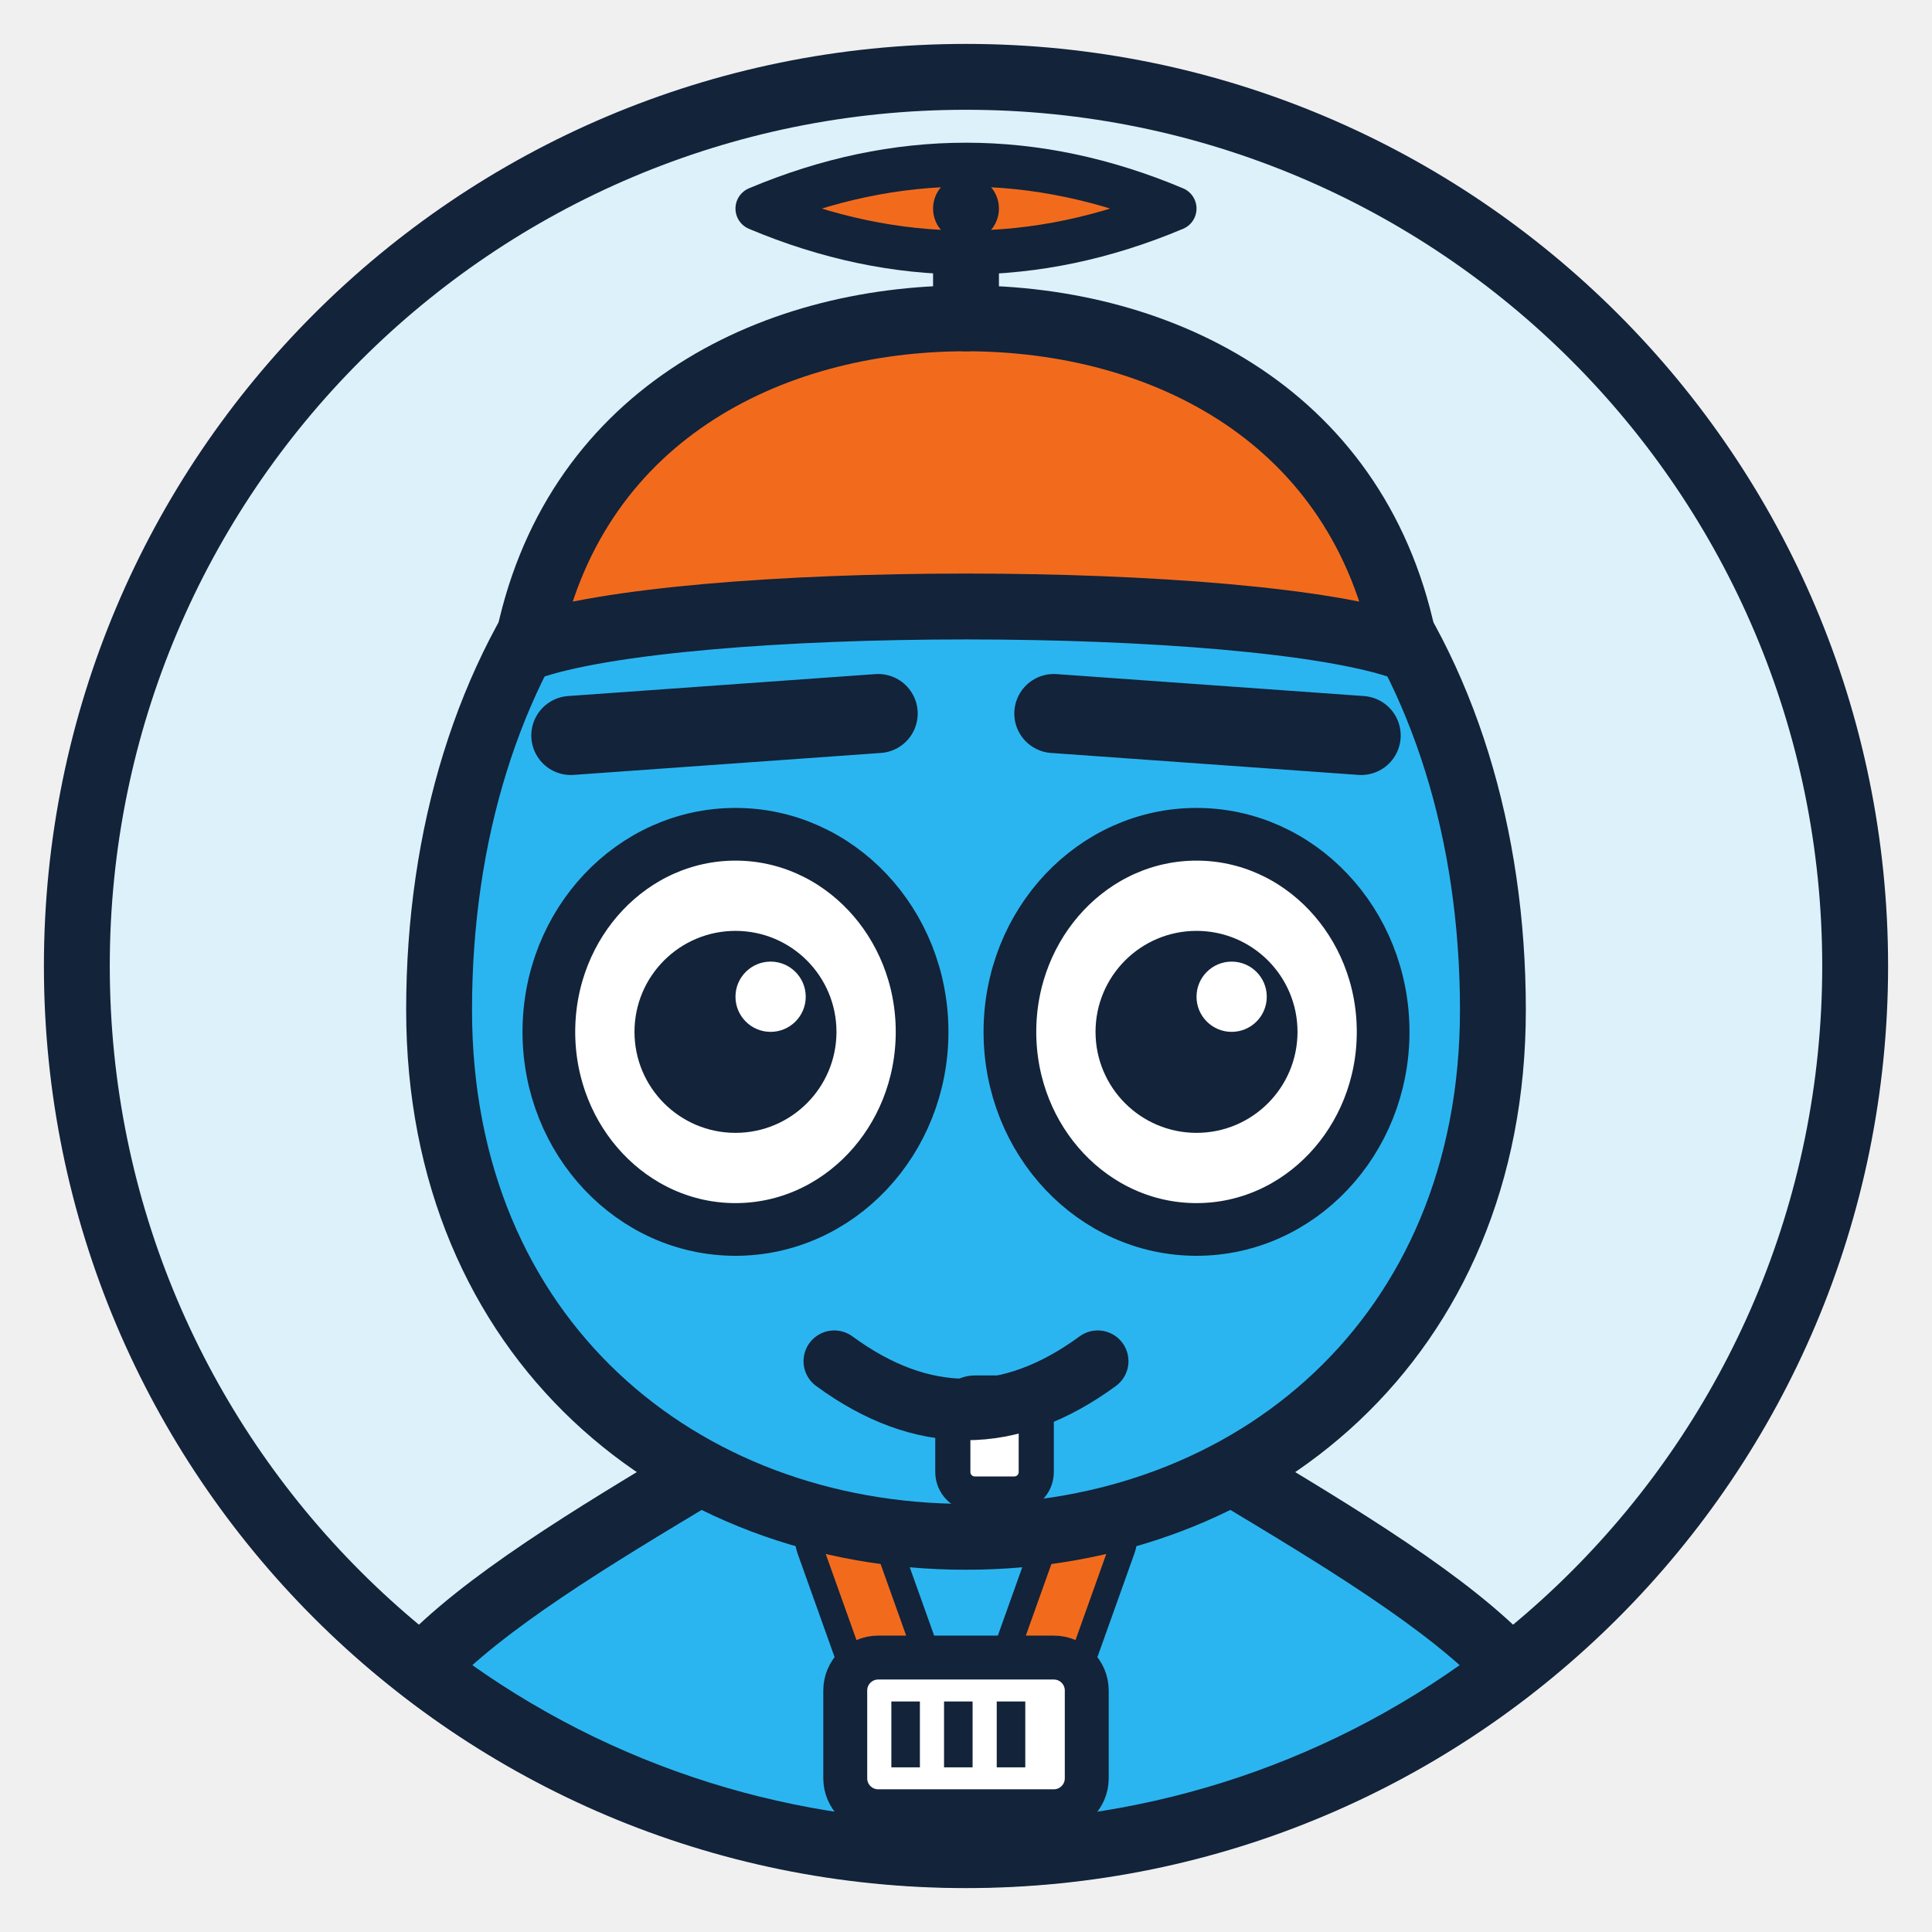
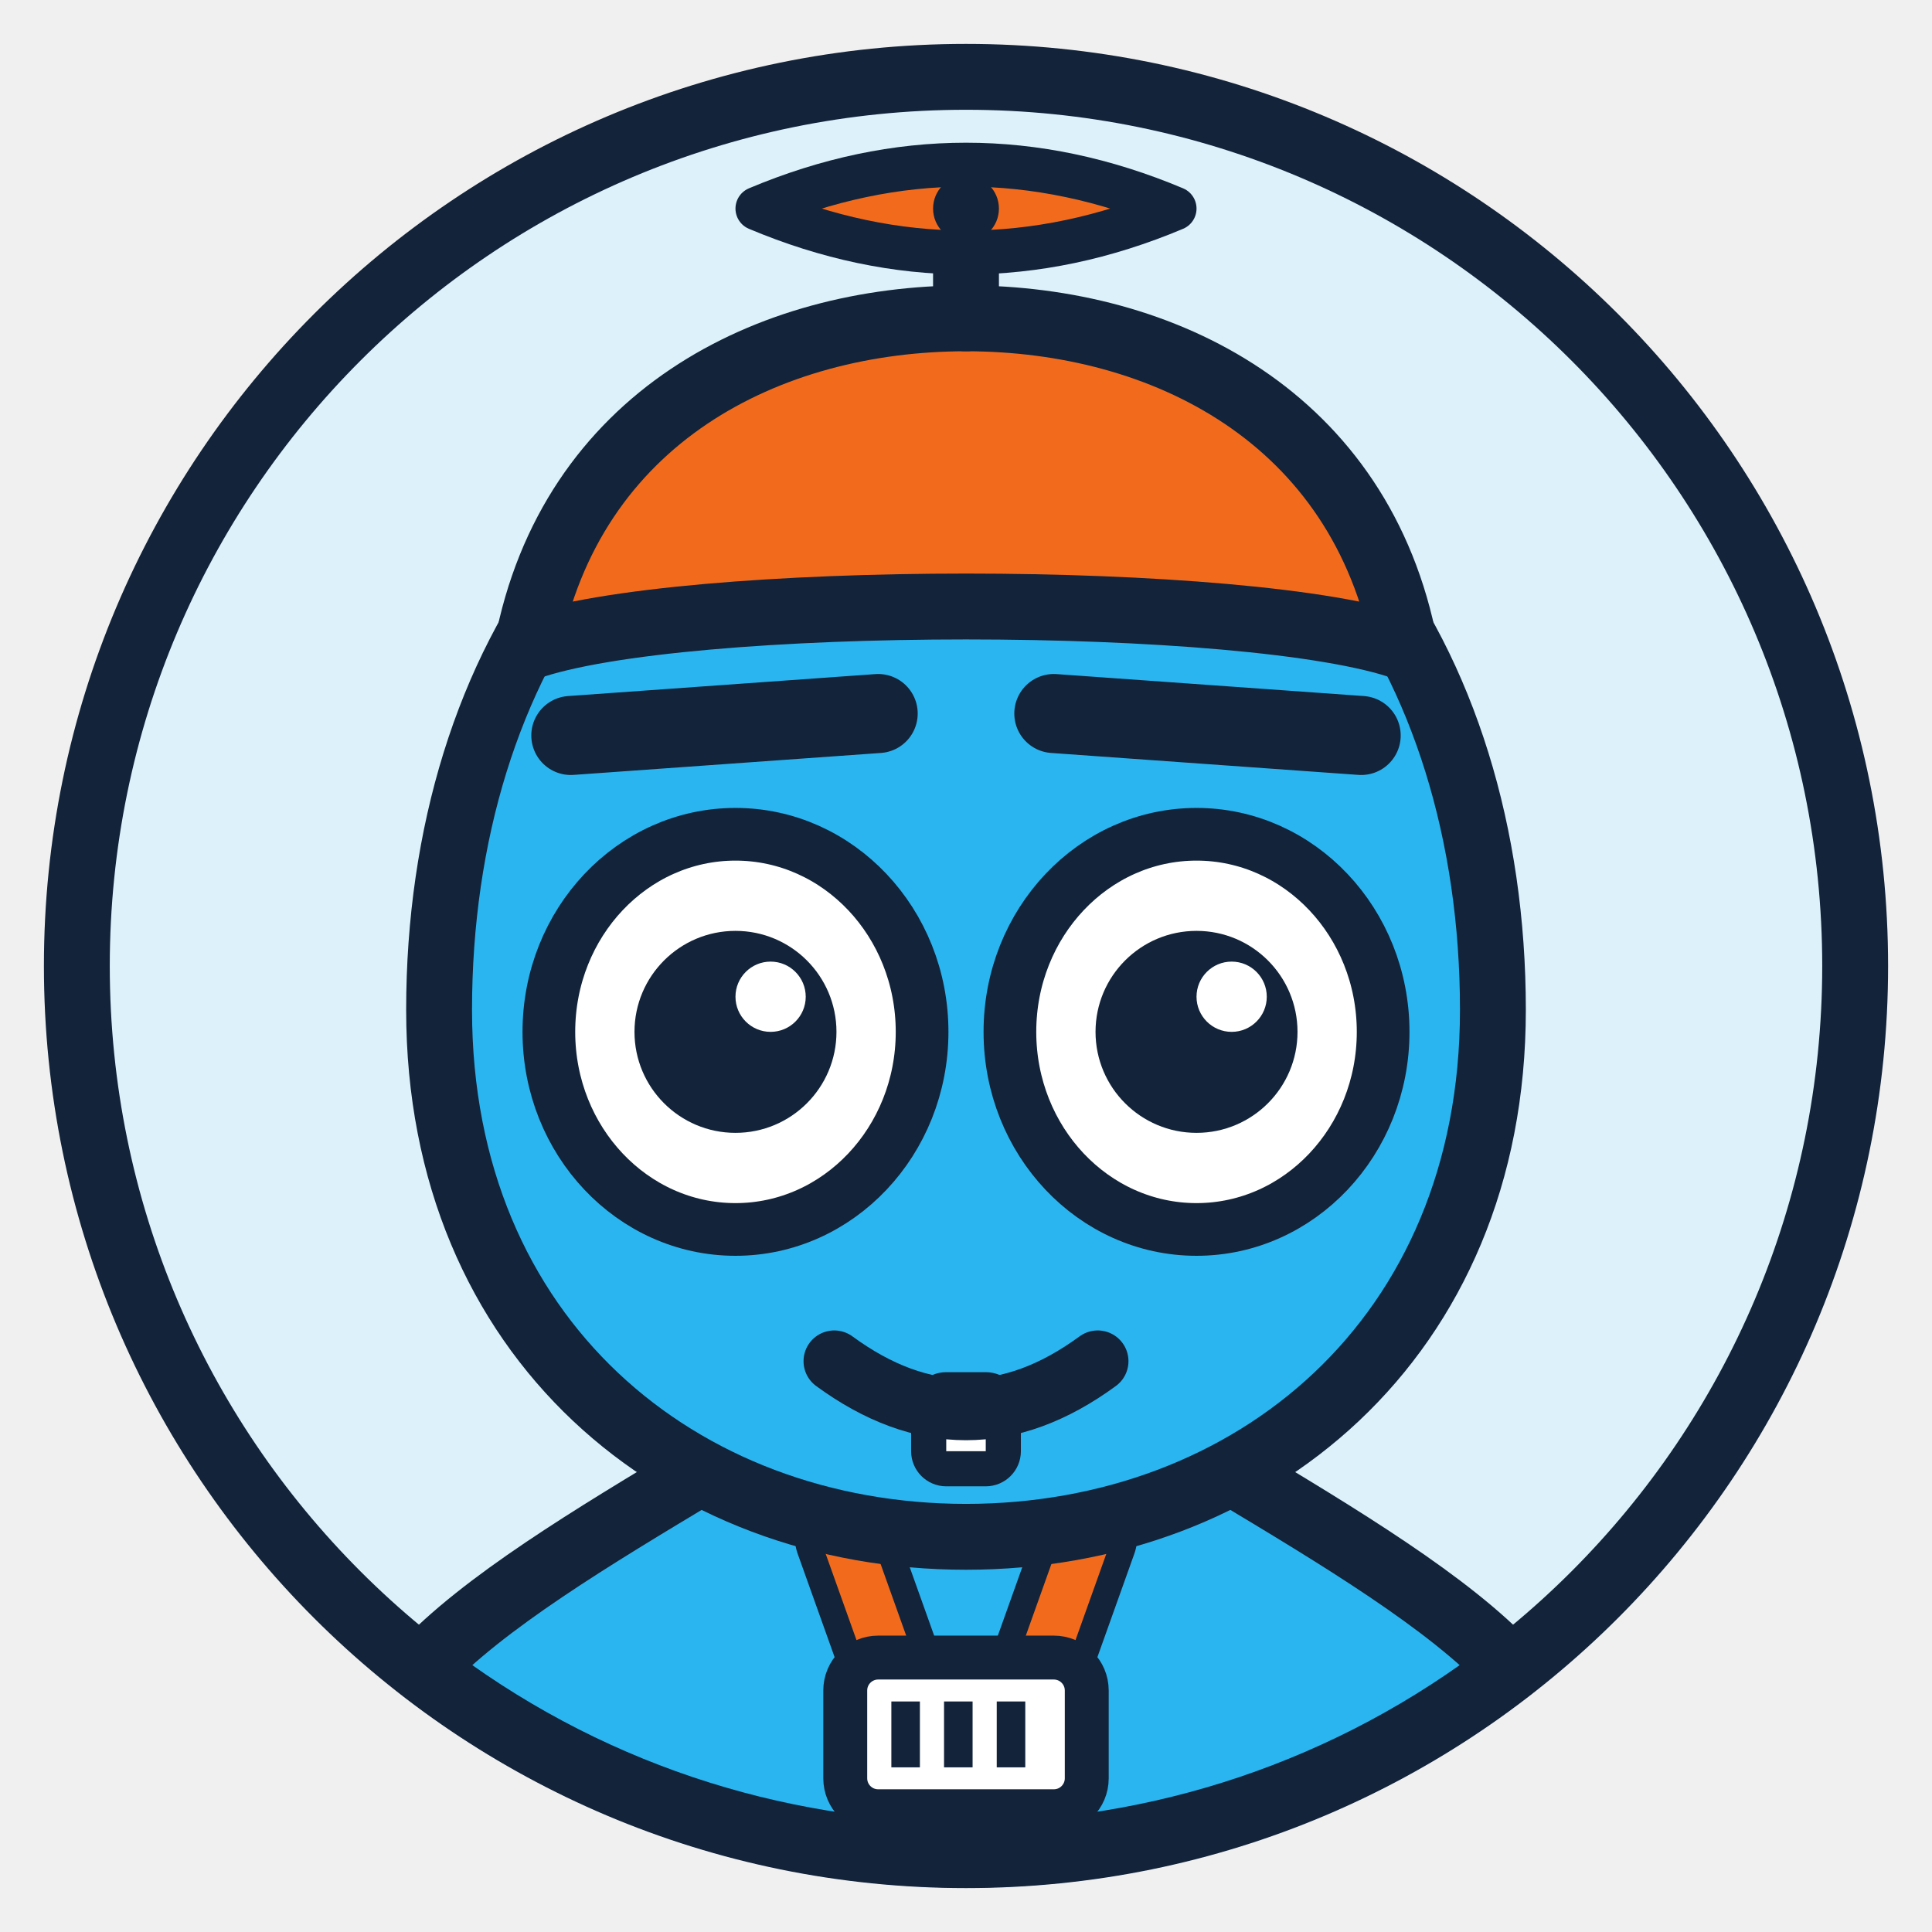
<svg xmlns="http://www.w3.org/2000/svg" viewBox="0 0 88 88" width="88" height="88" color="#12233A" role="img" aria-label="Shin: good">
  <circle class="face-disc" cx="44" cy="44" r="40.5" fill="#DDF1FA" />
  <g class="face-body">
    <path d="M32 67 C27 70 22 73 19.2 76 A40.5 40.5 0 0 0 68.8 76 C66 73 61 70 56 67 Z" fill="#2BB5F0" stroke="currentColor" stroke-width="3" stroke-linejoin="round" />
    <path d="M38.5 70 L41 77 M49.5 70 L47 77" stroke="currentColor" stroke-width="4.6" stroke-linecap="round" fill="none" />
    <path d="M38.5 70 L41 77 M49.5 70 L47 77" stroke="#F26B1D" stroke-width="2.2" stroke-linecap="round" fill="none" />
    <rect x="38.5" y="75.5" width="11" height="7" rx="1.5" fill="#FFFFFF" stroke="currentColor" stroke-width="2" />
    <path d="M40.6 77.5 h1.3 v3 h-1.3 Z M43 77.5 h1.3 v3 h-1.3 Z M45.4 77.5 h1.3 v3 h-1.3 Z" fill="#12233A" />
  </g>
  <g class="face-head">
    <path class="face-skull" d="M44 17 C59 17 68 30 68 46 C68 61 57 70 44 70 C31 70 20 61 20 46 C20 30 29 17 44 17 Z" fill="#2BB5F0" stroke="currentColor" stroke-width="3" />
    <g class="face-hat">
      <path d="M24 29.5 C26 19 35 14.5 44 14.5 C53 14.5 62 19 64 29.5 C57 27 31 27 24 29.5 Z" fill="#F26B1D" stroke="currentColor" stroke-width="3" stroke-linejoin="round" />
      <path d="M44 14.5 L44 10.5" stroke="currentColor" stroke-width="3" stroke-linecap="round" />
      <g>
        <path d="M34.5 9.5 Q44 5.5 53.5 9.5 Q44 13.5 34.5 9.5 Z" fill="#F26B1D" stroke="currentColor" stroke-width="2" stroke-linejoin="round" />
-         <circle cx="44" cy="9.5" r="1.5" fill="currentColor" />
+         <circle cx="44" cy="9.5" r="1.5" fill="#12233A" />
      </g>
    </g>
    <g class="face-brows">
      <path d="M26 33.5 L40 32.5 M48 32.5 L62 33.5" stroke="currentColor" stroke-width="3.6" stroke-linecap="round" fill="none" />
    </g>
    <g class="face-eyes">
      <ellipse cx="33.5" cy="47" rx="8.5" ry="9" fill="#FFFFFF" />
      <circle cx="33.5" cy="47" r="4.6" fill="#12233A" />
      <circle cx="35.1" cy="45.4" r="1.6" fill="#FFFFFF" />
      <ellipse cx="33.5" cy="47" rx="8.5" ry="9" fill="none" stroke="currentColor" stroke-width="2.4" />
      <ellipse cx="54.5" cy="47" rx="8.5" ry="9" fill="#FFFFFF" />
      <circle cx="54.5" cy="47" r="4.6" fill="#12233A" />
      <circle cx="56.1" cy="45.4" r="1.6" fill="#FFFFFF" />
      <ellipse cx="54.5" cy="47" rx="8.5" ry="9" fill="none" stroke="currentColor" stroke-width="2.4" />
    </g>
    <g class="face-mouth">
-       <rect x="43.4" y="63.45" width="3.8" height="4.6" rx="1" fill="#FFFFFF" stroke="currentColor" stroke-width="1.6" />
+       <rect x="42.3" y="63.30" width="3.4" height="3.6" rx=".8" fill="#FFFFFF" stroke="currentColor" stroke-width="1.6" />
      <path d="M38 62 Q44 66.4 50 62" stroke="currentColor" stroke-width="2.8" stroke-linecap="round" fill="none" />
    </g>
  </g>
  <g class="face-extras" />
  <circle class="face-ring" cx="44" cy="44" r="40.5" fill="none" stroke="currentColor" stroke-width="3" />
</svg>
